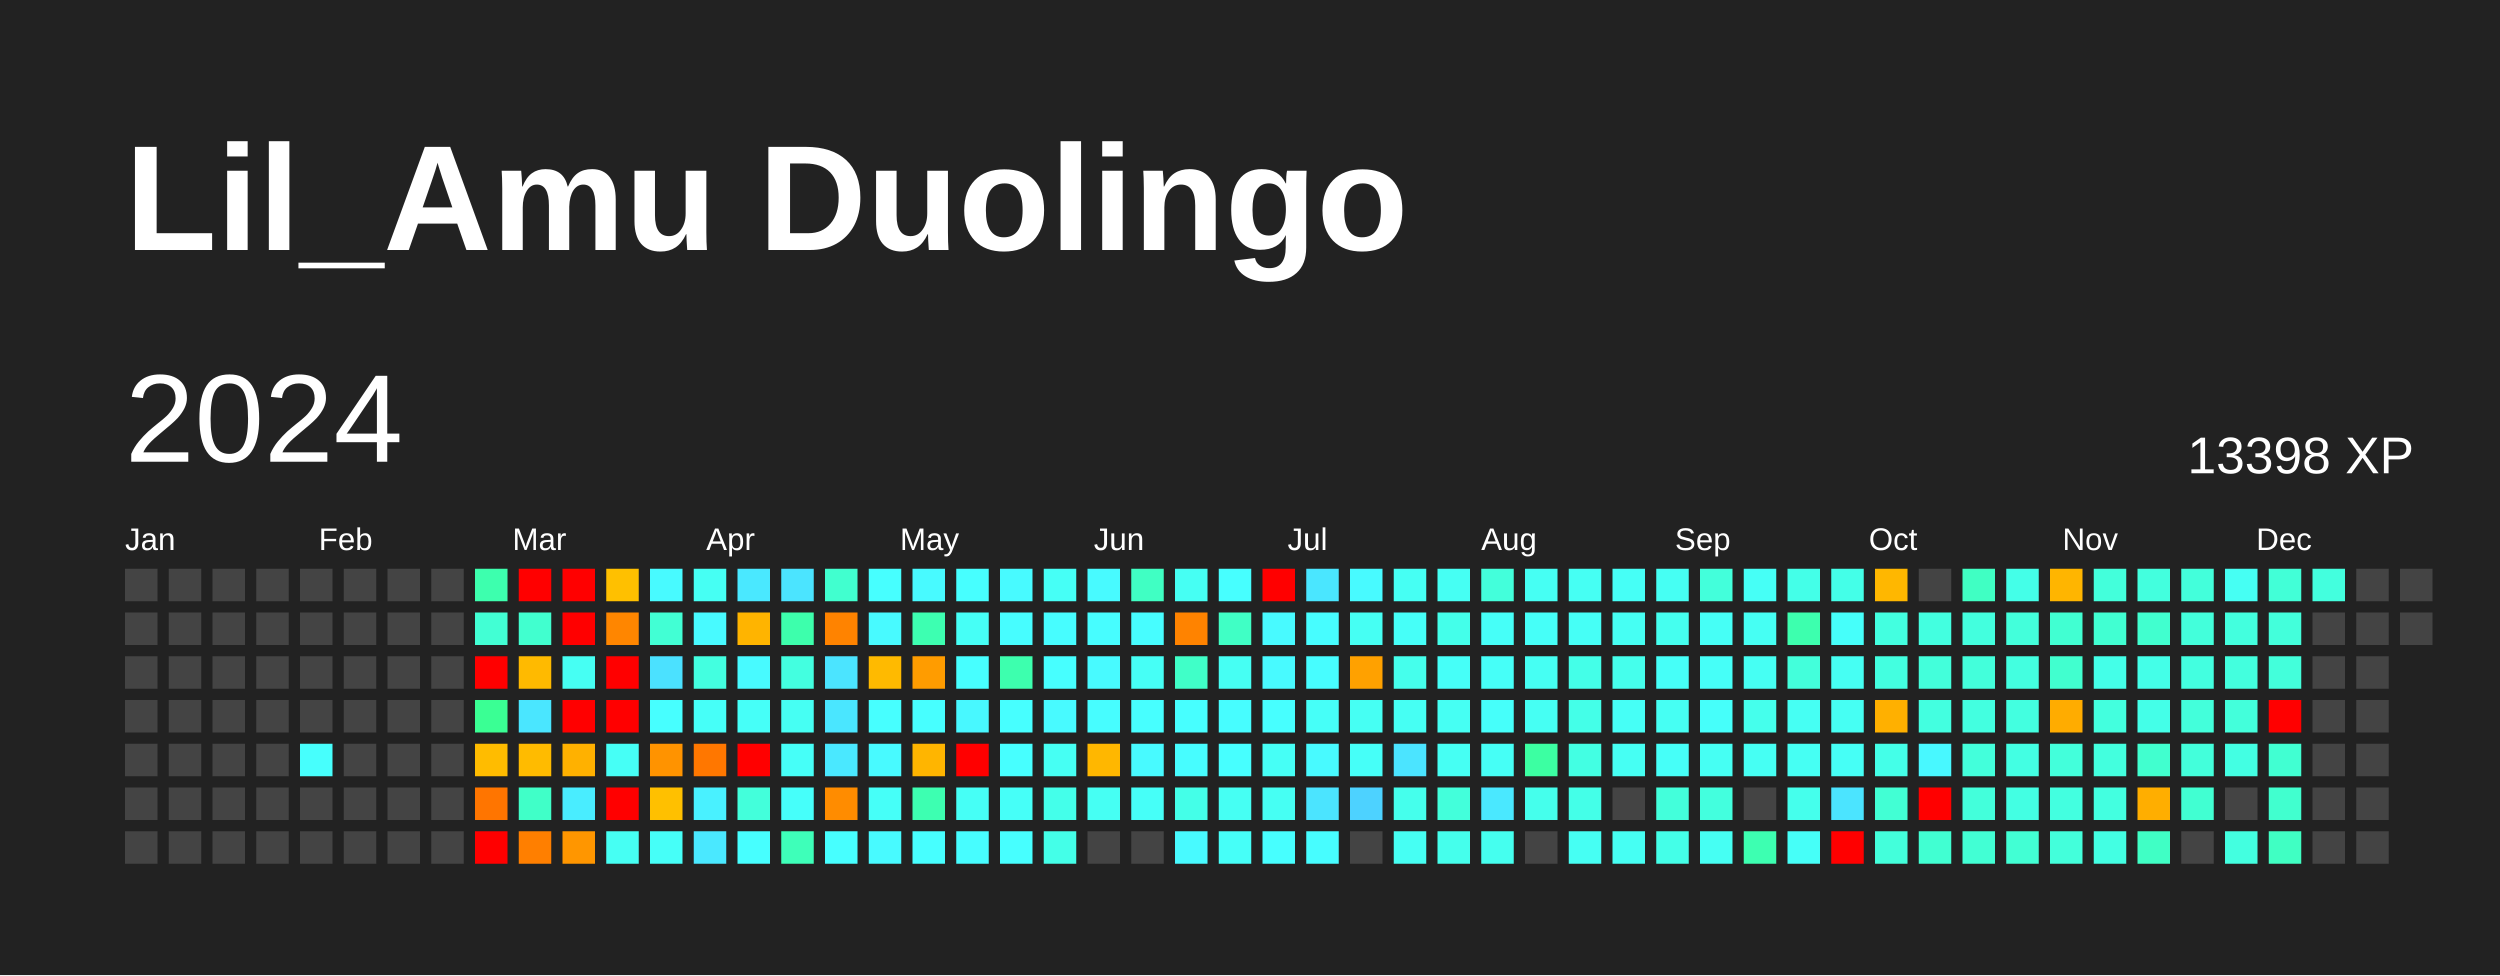
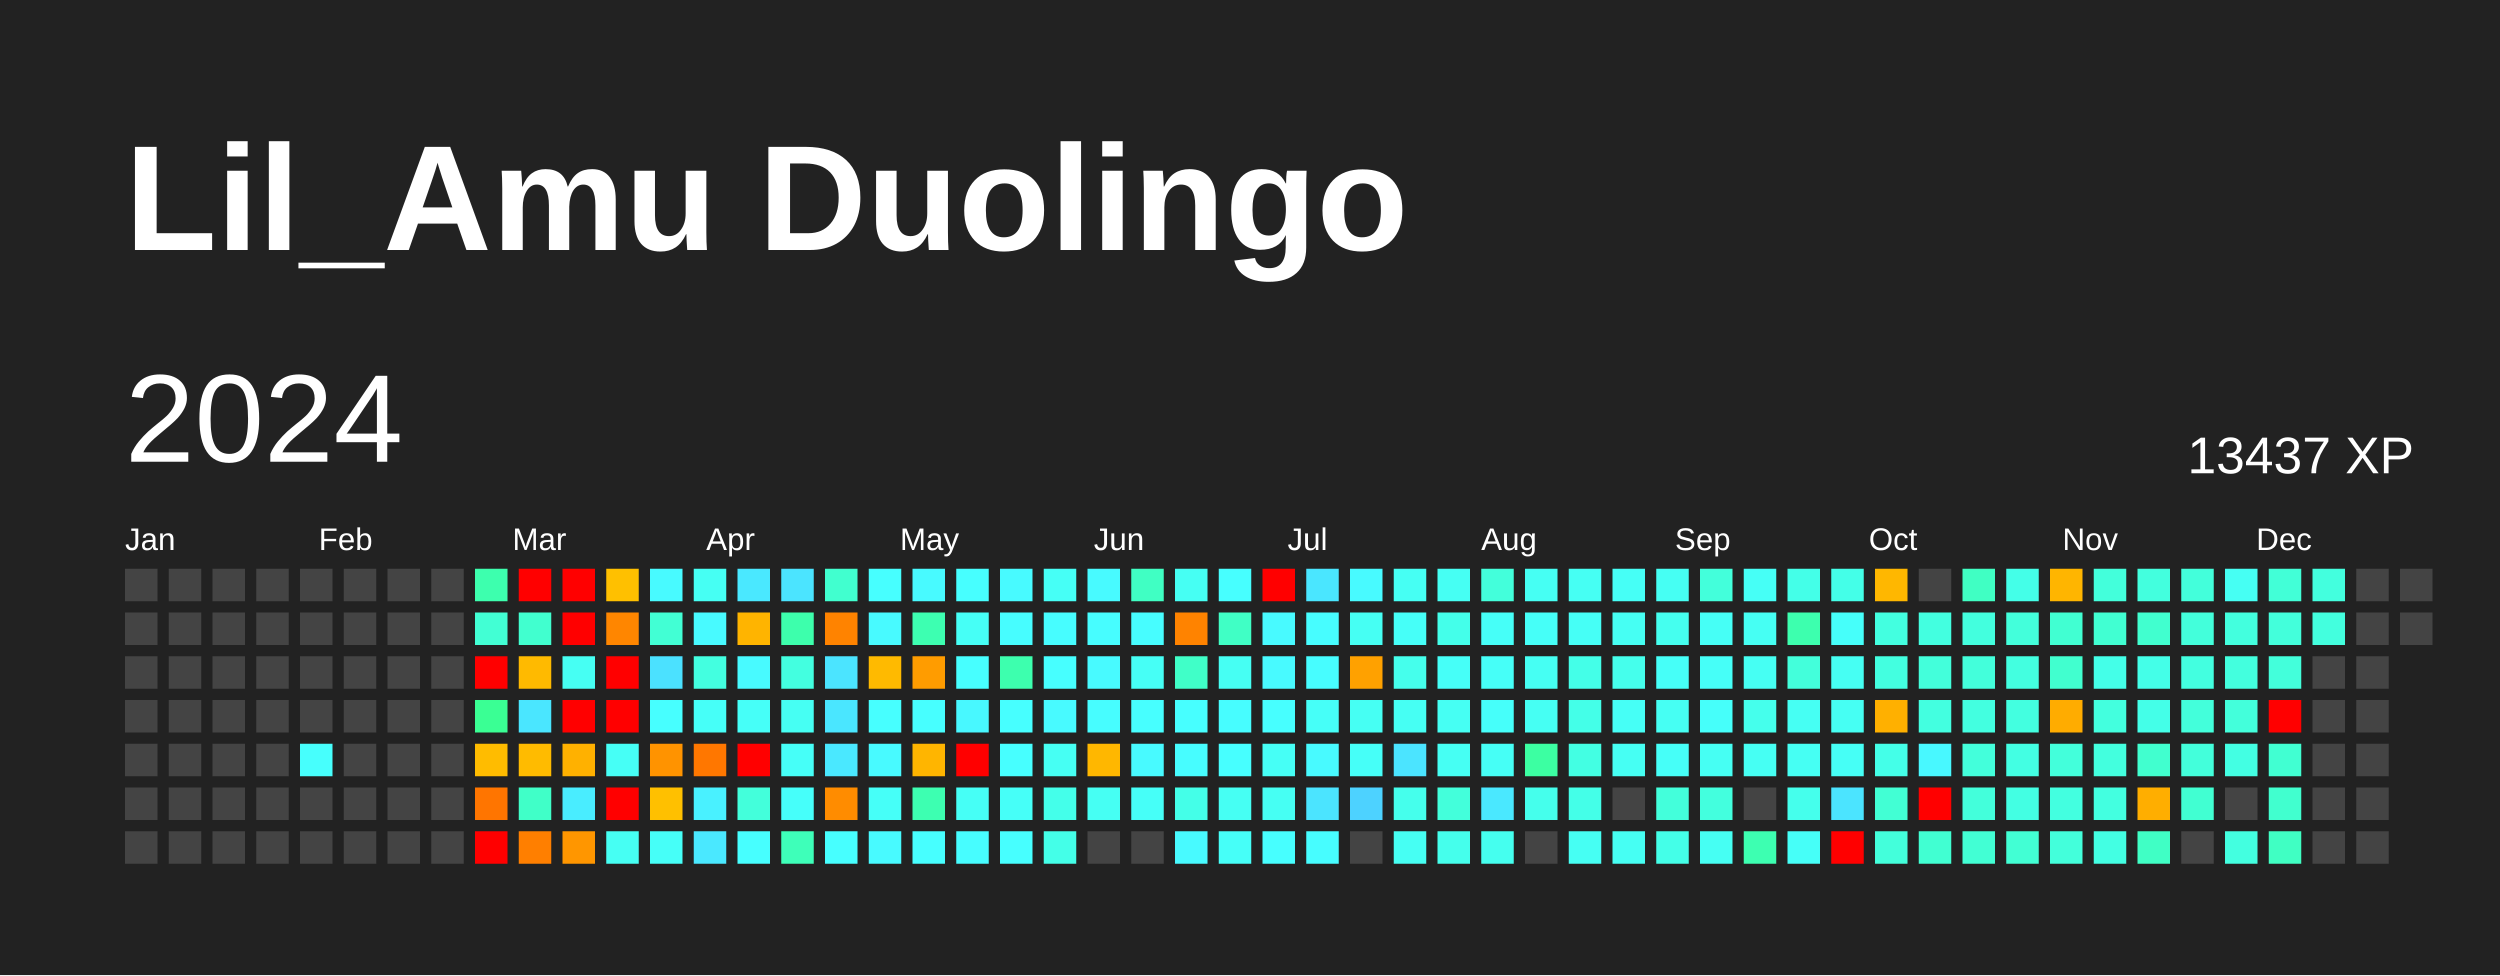
<svg xmlns="http://www.w3.org/2000/svg" baseProfile="full" height="78mm" version="1.1" viewBox="0,0,200,78" width="200mm">
  <defs />
  <rect fill="#222222" height="78" width="200" x="0" y="0" />
  <text fill="#FFFFFF" style="font-size:12px; font-family:Arial; font-weight:bold;" x="10" y="20">Lil_Amu Duolingo</text>
  <text dominant-baseline="hanging" fill="#FFFFFF" style="font-size:10.0px; font-family:Arial;" x="10" y="30">2024</text>
-   <text dominant-baseline="hanging" fill="#FFFFFF" style="font-size:4.125px; font-family:Arial;" x="175" y="35">13398 XP</text>
+   <text dominant-baseline="hanging" fill="#FFFFFF" style="font-size:4.125px; font-family:Arial;" x="175" y="35">13437 XP</text>
  <text fill="#FFFFFF" style="font-size:2.5px; font-family:Arial" x="10.0" y="44">Jan</text>
  <text fill="#FFFFFF" style="font-size:2.5px; font-family:Arial" x="25.5" y="44">Feb</text>
  <text fill="#FFFFFF" style="font-size:2.5px; font-family:Arial" x="41.0" y="44">Mar</text>
  <text fill="#FFFFFF" style="font-size:2.5px; font-family:Arial" x="56.5" y="44">Apr</text>
  <text fill="#FFFFFF" style="font-size:2.5px; font-family:Arial" x="72.0" y="44">May</text>
  <text fill="#FFFFFF" style="font-size:2.5px; font-family:Arial" x="87.5" y="44">Jun</text>
  <text fill="#FFFFFF" style="font-size:2.5px; font-family:Arial" x="103.0" y="44">Jul</text>
  <text fill="#FFFFFF" style="font-size:2.5px; font-family:Arial" x="118.5" y="44">Aug</text>
  <text fill="#FFFFFF" style="font-size:2.5px; font-family:Arial" x="134.0" y="44">Sep</text>
  <text fill="#FFFFFF" style="font-size:2.5px; font-family:Arial" x="149.5" y="44">Oct</text>
  <text fill="#FFFFFF" style="font-size:2.5px; font-family:Arial" x="165.0" y="44">Nov</text>
  <text fill="#FFFFFF" style="font-size:2.5px; font-family:Arial" x="180.5" y="44">Dec</text>
  <rect fill="#444444" height="2.6" width="2.6" x="10.0" y="45.5" />
  <rect fill="#444444" height="2.6" width="2.6" x="10.0" y="49.0" />
  <rect fill="#444444" height="2.6" width="2.6" x="10.0" y="52.5" />
  <rect fill="#444444" height="2.6" width="2.6" x="10.0" y="56.0" />
  <rect fill="#444444" height="2.6" width="2.6" x="10.0" y="59.5" />
  <rect fill="#444444" height="2.6" width="2.6" x="10.0" y="63.0" />
  <rect fill="#444444" height="2.6" width="2.6" x="10.0" y="66.5" />
  <rect fill="#444444" height="2.6" width="2.6" x="13.5" y="45.5" />
  <rect fill="#444444" height="2.6" width="2.6" x="13.5" y="49.0" />
  <rect fill="#444444" height="2.6" width="2.6" x="13.5" y="52.5" />
  <rect fill="#444444" height="2.6" width="2.6" x="13.5" y="56.0" />
  <rect fill="#444444" height="2.6" width="2.6" x="13.5" y="59.5" />
  <rect fill="#444444" height="2.6" width="2.6" x="13.5" y="63.0" />
  <rect fill="#444444" height="2.6" width="2.6" x="13.5" y="66.5" />
  <rect fill="#444444" height="2.6" width="2.6" x="17.0" y="45.5" />
  <rect fill="#444444" height="2.6" width="2.6" x="17.0" y="49.0" />
  <rect fill="#444444" height="2.6" width="2.6" x="17.0" y="52.5" />
  <rect fill="#444444" height="2.6" width="2.6" x="17.0" y="56.0" />
  <rect fill="#444444" height="2.6" width="2.6" x="17.0" y="59.5" />
  <rect fill="#444444" height="2.6" width="2.6" x="17.0" y="63.0" />
  <rect fill="#444444" height="2.6" width="2.6" x="17.0" y="66.5" />
  <rect fill="#444444" height="2.6" width="2.6" x="20.5" y="45.5" />
  <rect fill="#444444" height="2.6" width="2.6" x="20.5" y="49.0" />
  <rect fill="#444444" height="2.6" width="2.6" x="20.5" y="52.5" />
  <rect fill="#444444" height="2.6" width="2.6" x="20.5" y="56.0" />
  <rect fill="#444444" height="2.6" width="2.6" x="20.5" y="59.5" />
  <rect fill="#444444" height="2.6" width="2.6" x="20.5" y="63.0" />
  <rect fill="#444444" height="2.6" width="2.6" x="20.5" y="66.5" />
  <rect fill="#444444" height="2.6" width="2.6" x="24.0" y="45.5" />
  <rect fill="#444444" height="2.6" width="2.6" x="24.0" y="49.0" />
  <rect fill="#444444" height="2.6" width="2.6" x="24.0" y="52.5" />
  <rect fill="#444444" height="2.6" width="2.6" x="24.0" y="56.0" />
  <rect fill="#47fffd" height="2.6" width="2.6" x="24.0" y="59.5" />
  <rect fill="#444444" height="2.6" width="2.6" x="24.0" y="63.0" />
  <rect fill="#444444" height="2.6" width="2.6" x="24.0" y="66.5" />
  <rect fill="#444444" height="2.6" width="2.6" x="27.5" y="45.5" />
  <rect fill="#444444" height="2.6" width="2.6" x="27.5" y="49.0" />
  <rect fill="#444444" height="2.6" width="2.6" x="27.5" y="52.5" />
  <rect fill="#444444" height="2.6" width="2.6" x="27.5" y="56.0" />
  <rect fill="#444444" height="2.6" width="2.6" x="27.5" y="59.5" />
  <rect fill="#444444" height="2.6" width="2.6" x="27.5" y="63.0" />
  <rect fill="#444444" height="2.6" width="2.6" x="27.5" y="66.5" />
  <rect fill="#444444" height="2.6" width="2.6" x="31.0" y="45.5" />
  <rect fill="#444444" height="2.6" width="2.6" x="31.0" y="49.0" />
  <rect fill="#444444" height="2.6" width="2.6" x="31.0" y="52.5" />
  <rect fill="#444444" height="2.6" width="2.6" x="31.0" y="56.0" />
  <rect fill="#444444" height="2.6" width="2.6" x="31.0" y="59.5" />
  <rect fill="#444444" height="2.6" width="2.6" x="31.0" y="63.0" />
  <rect fill="#444444" height="2.6" width="2.6" x="31.0" y="66.5" />
  <rect fill="#444444" height="2.6" width="2.6" x="34.5" y="45.5" />
  <rect fill="#444444" height="2.6" width="2.6" x="34.5" y="49.0" />
  <rect fill="#444444" height="2.6" width="2.6" x="34.5" y="52.5" />
  <rect fill="#444444" height="2.6" width="2.6" x="34.5" y="56.0" />
  <rect fill="#444444" height="2.6" width="2.6" x="34.5" y="59.5" />
  <rect fill="#444444" height="2.6" width="2.6" x="34.5" y="63.0" />
  <rect fill="#444444" height="2.6" width="2.6" x="34.5" y="66.5" />
  <rect fill="#3dffae" height="2.6" width="2.6" x="38.0" y="45.5" />
  <rect fill="#42ffd4" height="2.6" width="2.6" x="38.0" y="49.0" />
  <rect fill="red" height="2.6" width="2.6" x="38.0" y="52.5" />
  <rect fill="#3aff94" height="2.6" width="2.6" x="38.0" y="56.0" />
  <rect fill="#ffbc00" height="2.6" width="2.6" x="38.0" y="59.5" />
  <rect fill="#ff7500" height="2.6" width="2.6" x="38.0" y="63.0" />
  <rect fill="red" height="2.6" width="2.6" x="38.0" y="66.5" />
  <rect fill="red" height="2.6" width="2.6" x="41.5" y="45.5" />
  <rect fill="#41ffcf" height="2.6" width="2.6" x="41.5" y="49.0" />
  <rect fill="#ffba00" height="2.6" width="2.6" x="41.5" y="52.5" />
  <rect fill="#4ae6ff" height="2.6" width="2.6" x="41.5" y="56.0" />
  <rect fill="#ffbb00" height="2.6" width="2.6" x="41.5" y="59.5" />
  <rect fill="#40ffc8" height="2.6" width="2.6" x="41.5" y="63.0" />
  <rect fill="#ff7f00" height="2.6" width="2.6" x="41.5" y="66.5" />
  <rect fill="red" height="2.6" width="2.6" x="45.0" y="45.5" />
  <rect fill="red" height="2.6" width="2.6" x="45.0" y="49.0" />
  <rect fill="#46fff3" height="2.6" width="2.6" x="45.0" y="52.5" />
  <rect fill="red" height="2.6" width="2.6" x="45.0" y="56.0" />
  <rect fill="#ffb100" height="2.6" width="2.6" x="45.0" y="59.5" />
  <rect fill="#49edff" height="2.6" width="2.6" x="45.0" y="63.0" />
  <rect fill="#ff9600" height="2.6" width="2.6" x="45.0" y="66.5" />
  <rect fill="#ffc000" height="2.6" width="2.6" x="48.5" y="45.5" />
  <rect fill="#ff8600" height="2.6" width="2.6" x="48.5" y="49.0" />
  <rect fill="red" height="2.6" width="2.6" x="48.5" y="52.5" />
  <rect fill="red" height="2.6" width="2.6" x="48.5" y="56.0" />
  <rect fill="#46fff6" height="2.6" width="2.6" x="48.5" y="59.5" />
  <rect fill="red" height="2.6" width="2.6" x="48.5" y="63.0" />
  <rect fill="#46fff3" height="2.6" width="2.6" x="48.5" y="66.5" />
  <rect fill="#48faff" height="2.6" width="2.6" x="52.0" y="45.5" />
  <rect fill="#42ffd4" height="2.6" width="2.6" x="52.0" y="49.0" />
  <rect fill="#4be1ff" height="2.6" width="2.6" x="52.0" y="52.5" />
  <rect fill="#47ffff" height="2.6" width="2.6" x="52.0" y="56.0" />
  <rect fill="#ff9300" height="2.6" width="2.6" x="52.0" y="59.5" />
  <rect fill="#ffc000" height="2.6" width="2.6" x="52.0" y="63.0" />
  <rect fill="#46fff8" height="2.6" width="2.6" x="52.0" y="66.5" />
  <rect fill="#46fff3" height="2.6" width="2.6" x="55.5" y="45.5" />
  <rect fill="#48faff" height="2.6" width="2.6" x="55.5" y="49.0" />
  <rect fill="#43ffe0" height="2.6" width="2.6" x="55.5" y="52.5" />
  <rect fill="#46fff8" height="2.6" width="2.6" x="55.5" y="56.0" />
  <rect fill="#ff7700" height="2.6" width="2.6" x="55.5" y="59.5" />
  <rect fill="#49f1ff" height="2.6" width="2.6" x="55.5" y="63.0" />
  <rect fill="#4ae8ff" height="2.6" width="2.6" x="55.5" y="66.5" />
  <rect fill="#4ae8ff" height="2.6" width="2.6" x="59.0" y="45.5" />
  <rect fill="#ffb400" height="2.6" width="2.6" x="59.0" y="49.0" />
  <rect fill="#48faff" height="2.6" width="2.6" x="59.0" y="52.5" />
  <rect fill="#46fff8" height="2.6" width="2.6" x="59.0" y="56.0" />
  <rect fill="red" height="2.6" width="2.6" x="59.0" y="59.5" />
  <rect fill="#43ffdb" height="2.6" width="2.6" x="59.0" y="63.0" />
  <rect fill="#47ffff" height="2.6" width="2.6" x="59.0" y="66.5" />
  <rect fill="#4be4ff" height="2.6" width="2.6" x="62.5" y="45.5" />
  <rect fill="#3dffac" height="2.6" width="2.6" x="62.5" y="49.0" />
  <rect fill="#43ffe0" height="2.6" width="2.6" x="62.5" y="52.5" />
  <rect fill="#46fff3" height="2.6" width="2.6" x="62.5" y="56.0" />
  <rect fill="#46fff8" height="2.6" width="2.6" x="62.5" y="59.5" />
  <rect fill="#46fffa" height="2.6" width="2.6" x="62.5" y="63.0" />
  <rect fill="#3effb9" height="2.6" width="2.6" x="62.5" y="66.5" />
  <rect fill="#41ffcf" height="2.6" width="2.6" x="66.0" y="45.5" />
  <rect fill="#ff8300" height="2.6" width="2.6" x="66.0" y="49.0" />
  <rect fill="#4be4ff" height="2.6" width="2.6" x="66.0" y="52.5" />
  <rect fill="#4ae6ff" height="2.6" width="2.6" x="66.0" y="56.0" />
  <rect fill="#4ae8ff" height="2.6" width="2.6" x="66.0" y="59.5" />
  <rect fill="#ff8c00" height="2.6" width="2.6" x="66.0" y="63.0" />
  <rect fill="#47ffff" height="2.6" width="2.6" x="66.0" y="66.5" />
  <rect fill="#47ffff" height="2.6" width="2.6" x="69.5" y="45.5" />
  <rect fill="#48faff" height="2.6" width="2.6" x="69.5" y="49.0" />
  <rect fill="#ffba00" height="2.6" width="2.6" x="69.5" y="52.5" />
  <rect fill="#47ffff" height="2.6" width="2.6" x="69.5" y="56.0" />
  <rect fill="#48faff" height="2.6" width="2.6" x="69.5" y="59.5" />
  <rect fill="#46fff8" height="2.6" width="2.6" x="69.5" y="63.0" />
  <rect fill="#48faff" height="2.6" width="2.6" x="69.5" y="66.5" />
  <rect fill="#48faff" height="2.6" width="2.6" x="73.0" y="45.5" />
  <rect fill="#3dffb1" height="2.6" width="2.6" x="73.0" y="49.0" />
  <rect fill="#ff9c00" height="2.6" width="2.6" x="73.0" y="52.5" />
  <rect fill="#47ffff" height="2.6" width="2.6" x="73.0" y="56.0" />
  <rect fill="#ffb500" height="2.6" width="2.6" x="73.0" y="59.5" />
  <rect fill="#3dffb1" height="2.6" width="2.6" x="73.0" y="63.0" />
  <rect fill="#47ffff" height="2.6" width="2.6" x="73.0" y="66.5" />
  <rect fill="#47ffff" height="2.6" width="2.6" x="76.5" y="45.5" />
  <rect fill="#46fff6" height="2.6" width="2.6" x="76.5" y="49.0" />
  <rect fill="#47ffff" height="2.6" width="2.6" x="76.5" y="52.5" />
  <rect fill="#48f8ff" height="2.6" width="2.6" x="76.5" y="56.0" />
  <rect fill="red" height="2.6" width="2.6" x="76.5" y="59.5" />
  <rect fill="#46fff6" height="2.6" width="2.6" x="76.5" y="63.0" />
  <rect fill="#47fdff" height="2.6" width="2.6" x="76.5" y="66.5" />
  <rect fill="#48faff" height="2.6" width="2.6" x="80.0" y="45.5" />
  <rect fill="#47fdff" height="2.6" width="2.6" x="80.0" y="49.0" />
  <rect fill="#3dffae" height="2.6" width="2.6" x="80.0" y="52.5" />
  <rect fill="#47ffff" height="2.6" width="2.6" x="80.0" y="56.0" />
  <rect fill="#47ffff" height="2.6" width="2.6" x="80.0" y="59.5" />
  <rect fill="#46fff8" height="2.6" width="2.6" x="80.0" y="63.0" />
  <rect fill="#47ffff" height="2.6" width="2.6" x="80.0" y="66.5" />
  <rect fill="#46fff6" height="2.6" width="2.6" x="83.5" y="45.5" />
  <rect fill="#47fdff" height="2.6" width="2.6" x="83.5" y="49.0" />
  <rect fill="#47ffff" height="2.6" width="2.6" x="83.5" y="52.5" />
  <rect fill="#48faff" height="2.6" width="2.6" x="83.5" y="56.0" />
  <rect fill="#46fff3" height="2.6" width="2.6" x="83.5" y="59.5" />
  <rect fill="#44ffea" height="2.6" width="2.6" x="83.5" y="63.0" />
  <rect fill="#44ffe8" height="2.6" width="2.6" x="83.5" y="66.5" />
  <rect fill="#48faff" height="2.6" width="2.6" x="87.0" y="45.5" />
  <rect fill="#47fdff" height="2.6" width="2.6" x="87.0" y="49.0" />
  <rect fill="#48faff" height="2.6" width="2.6" x="87.0" y="52.5" />
  <rect fill="#47fdff" height="2.6" width="2.6" x="87.0" y="56.0" />
  <rect fill="#ffb700" height="2.6" width="2.6" x="87.0" y="59.5" />
  <rect fill="#46fff3" height="2.6" width="2.6" x="87.0" y="63.0" />
  <rect fill="#444444" height="2.6" width="2.6" x="87.0" y="66.5" />
  <rect fill="#40ffc3" height="2.6" width="2.6" x="90.5" y="45.5" />
  <rect fill="#47fdff" height="2.6" width="2.6" x="90.5" y="49.0" />
  <rect fill="#46fff6" height="2.6" width="2.6" x="90.5" y="52.5" />
  <rect fill="#47ffff" height="2.6" width="2.6" x="90.5" y="56.0" />
  <rect fill="#48faff" height="2.6" width="2.6" x="90.5" y="59.5" />
  <rect fill="#46fff8" height="2.6" width="2.6" x="90.5" y="63.0" />
  <rect fill="#444444" height="2.6" width="2.6" x="90.5" y="66.5" />
  <rect fill="#46fff3" height="2.6" width="2.6" x="94.0" y="45.5" />
  <rect fill="#ff8300" height="2.6" width="2.6" x="94.0" y="49.0" />
  <rect fill="#40ffc8" height="2.6" width="2.6" x="94.0" y="52.5" />
  <rect fill="#47ffff" height="2.6" width="2.6" x="94.0" y="56.0" />
  <rect fill="#47fdff" height="2.6" width="2.6" x="94.0" y="59.5" />
  <rect fill="#44ffe8" height="2.6" width="2.6" x="94.0" y="63.0" />
  <rect fill="#48faff" height="2.6" width="2.6" x="94.0" y="66.5" />
  <rect fill="#47ffff" height="2.6" width="2.6" x="97.5" y="45.5" />
  <rect fill="#40ffc5" height="2.6" width="2.6" x="97.5" y="49.0" />
  <rect fill="#46fff3" height="2.6" width="2.6" x="97.5" y="52.5" />
  <rect fill="#47fdff" height="2.6" width="2.6" x="97.5" y="56.0" />
  <rect fill="#47ffff" height="2.6" width="2.6" x="97.5" y="59.5" />
  <rect fill="#46fff3" height="2.6" width="2.6" x="97.5" y="63.0" />
  <rect fill="#46fff8" height="2.6" width="2.6" x="97.5" y="66.5" />
  <rect fill="red" height="2.6" width="2.6" x="101.0" y="45.5" />
  <rect fill="#48faff" height="2.6" width="2.6" x="101.0" y="49.0" />
  <rect fill="#48faff" height="2.6" width="2.6" x="101.0" y="52.5" />
  <rect fill="#47ffff" height="2.6" width="2.6" x="101.0" y="56.0" />
  <rect fill="#46fff6" height="2.6" width="2.6" x="101.0" y="59.5" />
  <rect fill="#46fff3" height="2.6" width="2.6" x="101.0" y="63.0" />
  <rect fill="#47ffff" height="2.6" width="2.6" x="101.0" y="66.5" />
  <rect fill="#4ae6ff" height="2.6" width="2.6" x="104.5" y="45.5" />
  <rect fill="#47fdff" height="2.6" width="2.6" x="104.5" y="49.0" />
  <rect fill="#47fdff" height="2.6" width="2.6" x="104.5" y="52.5" />
  <rect fill="#46fff8" height="2.6" width="2.6" x="104.5" y="56.0" />
  <rect fill="#48faff" height="2.6" width="2.6" x="104.5" y="59.5" />
  <rect fill="#4be4ff" height="2.6" width="2.6" x="104.5" y="63.0" />
  <rect fill="#47fdff" height="2.6" width="2.6" x="104.5" y="66.5" />
  <rect fill="#48faff" height="2.6" width="2.6" x="108.0" y="45.5" />
  <rect fill="#46fff3" height="2.6" width="2.6" x="108.0" y="49.0" />
  <rect fill="#ffa100" height="2.6" width="2.6" x="108.0" y="52.5" />
  <rect fill="#46fff3" height="2.6" width="2.6" x="108.0" y="56.0" />
  <rect fill="#46fff8" height="2.6" width="2.6" x="108.0" y="59.5" />
  <rect fill="#4dd2ff" height="2.6" width="2.6" x="108.0" y="63.0" />
  <rect fill="#444444" height="2.6" width="2.6" x="108.0" y="66.5" />
  <rect fill="#46fff3" height="2.6" width="2.6" x="111.5" y="45.5" />
  <rect fill="#46fff8" height="2.6" width="2.6" x="111.5" y="49.0" />
  <rect fill="#45ffec" height="2.6" width="2.6" x="111.5" y="52.5" />
  <rect fill="#46fff3" height="2.6" width="2.6" x="111.5" y="56.0" />
  <rect fill="#4be4ff" height="2.6" width="2.6" x="111.5" y="59.5" />
  <rect fill="#45ffec" height="2.6" width="2.6" x="111.5" y="63.0" />
  <rect fill="#46fff3" height="2.6" width="2.6" x="111.5" y="66.5" />
  <rect fill="#46fff3" height="2.6" width="2.6" x="115.0" y="45.5" />
  <rect fill="#44ffea" height="2.6" width="2.6" x="115.0" y="49.0" />
  <rect fill="#46fff8" height="2.6" width="2.6" x="115.0" y="52.5" />
  <rect fill="#46fff3" height="2.6" width="2.6" x="115.0" y="56.0" />
  <rect fill="#46fff3" height="2.6" width="2.6" x="115.0" y="59.5" />
  <rect fill="#43ffdb" height="2.6" width="2.6" x="115.0" y="63.0" />
  <rect fill="#45ffec" height="2.6" width="2.6" x="115.0" y="66.5" />
  <rect fill="#43ffdb" height="2.6" width="2.6" x="118.5" y="45.5" />
  <rect fill="#46fff8" height="2.6" width="2.6" x="118.5" y="49.0" />
  <rect fill="#46fff8" height="2.6" width="2.6" x="118.5" y="52.5" />
  <rect fill="#46fffa" height="2.6" width="2.6" x="118.5" y="56.0" />
  <rect fill="#46fff6" height="2.6" width="2.6" x="118.5" y="59.5" />
  <rect fill="#4ae8ff" height="2.6" width="2.6" x="118.5" y="63.0" />
  <rect fill="#45ffef" height="2.6" width="2.6" x="118.5" y="66.5" />
  <rect fill="#46fff3" height="2.6" width="2.6" x="122.0" y="45.5" />
  <rect fill="#46fff8" height="2.6" width="2.6" x="122.0" y="49.0" />
  <rect fill="#46fff3" height="2.6" width="2.6" x="122.0" y="52.5" />
  <rect fill="#46fff3" height="2.6" width="2.6" x="122.0" y="56.0" />
  <rect fill="#3cffa2" height="2.6" width="2.6" x="122.0" y="59.5" />
  <rect fill="#45ffec" height="2.6" width="2.6" x="122.0" y="63.0" />
  <rect fill="#444444" height="2.6" width="2.6" x="122.0" y="66.5" />
  <rect fill="#46fff3" height="2.6" width="2.6" x="125.5" y="45.5" />
  <rect fill="#46fff6" height="2.6" width="2.6" x="125.5" y="49.0" />
  <rect fill="#44ffe8" height="2.6" width="2.6" x="125.5" y="52.5" />
  <rect fill="#44ffe8" height="2.6" width="2.6" x="125.5" y="56.0" />
  <rect fill="#43ffe3" height="2.6" width="2.6" x="125.5" y="59.5" />
  <rect fill="#44ffe8" height="2.6" width="2.6" x="125.5" y="63.0" />
  <rect fill="#46fff3" height="2.6" width="2.6" x="125.5" y="66.5" />
  <rect fill="#46fff6" height="2.6" width="2.6" x="129.0" y="45.5" />
  <rect fill="#46fff3" height="2.6" width="2.6" x="129.0" y="49.0" />
  <rect fill="#45ffec" height="2.6" width="2.6" x="129.0" y="52.5" />
  <rect fill="#46fff6" height="2.6" width="2.6" x="129.0" y="56.0" />
  <rect fill="#46fff3" height="2.6" width="2.6" x="129.0" y="59.5" />
  <rect fill="#444444" height="2.6" width="2.6" x="129.0" y="63.0" />
  <rect fill="#46fff3" height="2.6" width="2.6" x="129.0" y="66.5" />
  <rect fill="#46fff3" height="2.6" width="2.6" x="132.5" y="45.5" />
  <rect fill="#45ffef" height="2.6" width="2.6" x="132.5" y="49.0" />
  <rect fill="#46fff8" height="2.6" width="2.6" x="132.5" y="52.5" />
  <rect fill="#46fff3" height="2.6" width="2.6" x="132.5" y="56.0" />
  <rect fill="#46fff8" height="2.6" width="2.6" x="132.5" y="59.5" />
  <rect fill="#43ffdb" height="2.6" width="2.6" x="132.5" y="63.0" />
  <rect fill="#44ffe8" height="2.6" width="2.6" x="132.5" y="66.5" />
  <rect fill="#43ffdb" height="2.6" width="2.6" x="136.0" y="45.5" />
  <rect fill="#46fff6" height="2.6" width="2.6" x="136.0" y="49.0" />
  <rect fill="#46fff8" height="2.6" width="2.6" x="136.0" y="52.5" />
  <rect fill="#46fffa" height="2.6" width="2.6" x="136.0" y="56.0" />
  <rect fill="#46fff3" height="2.6" width="2.6" x="136.0" y="59.5" />
  <rect fill="#43ffde" height="2.6" width="2.6" x="136.0" y="63.0" />
  <rect fill="#46fff3" height="2.6" width="2.6" x="136.0" y="66.5" />
  <rect fill="#46fff6" height="2.6" width="2.6" x="139.5" y="45.5" />
  <rect fill="#46fff3" height="2.6" width="2.6" x="139.5" y="49.0" />
  <rect fill="#46fff3" height="2.6" width="2.6" x="139.5" y="52.5" />
  <rect fill="#45ffec" height="2.6" width="2.6" x="139.5" y="56.0" />
  <rect fill="#46fff3" height="2.6" width="2.6" x="139.5" y="59.5" />
  <rect fill="#444444" height="2.6" width="2.6" x="139.5" y="63.0" />
  <rect fill="#3dffb1" height="2.6" width="2.6" x="139.5" y="66.5" />
  <rect fill="#44ffe8" height="2.6" width="2.6" x="143.0" y="45.5" />
  <rect fill="#3dffae" height="2.6" width="2.6" x="143.0" y="49.0" />
  <rect fill="#43ffdb" height="2.6" width="2.6" x="143.0" y="52.5" />
  <rect fill="#46fff3" height="2.6" width="2.6" x="143.0" y="56.0" />
  <rect fill="#46fff3" height="2.6" width="2.6" x="143.0" y="59.5" />
  <rect fill="#45ffec" height="2.6" width="2.6" x="143.0" y="63.0" />
  <rect fill="#46fff8" height="2.6" width="2.6" x="143.0" y="66.5" />
  <rect fill="#44ffe8" height="2.6" width="2.6" x="146.5" y="45.5" />
  <rect fill="#46fffa" height="2.6" width="2.6" x="146.5" y="49.0" />
  <rect fill="#46fff3" height="2.6" width="2.6" x="146.5" y="52.5" />
  <rect fill="#46fff3" height="2.6" width="2.6" x="146.5" y="56.0" />
  <rect fill="#46fff6" height="2.6" width="2.6" x="146.5" y="59.5" />
  <rect fill="#4be4ff" height="2.6" width="2.6" x="146.5" y="63.0" />
  <rect fill="red" height="2.6" width="2.6" x="146.5" y="66.5" />
  <rect fill="#ffb700" height="2.6" width="2.6" x="150.0" y="45.5" />
  <rect fill="#43ffe0" height="2.6" width="2.6" x="150.0" y="49.0" />
  <rect fill="#43ffe0" height="2.6" width="2.6" x="150.0" y="52.5" />
  <rect fill="#ffb000" height="2.6" width="2.6" x="150.0" y="56.0" />
  <rect fill="#44ffe8" height="2.6" width="2.6" x="150.0" y="59.5" />
  <rect fill="#42ffd4" height="2.6" width="2.6" x="150.0" y="63.0" />
  <rect fill="#43ffdb" height="2.6" width="2.6" x="150.0" y="66.5" />
  <rect fill="#444444" height="2.6" width="2.6" x="153.5" y="45.5" />
  <rect fill="#43ffe0" height="2.6" width="2.6" x="153.5" y="49.0" />
  <rect fill="#43ffdb" height="2.6" width="2.6" x="153.5" y="52.5" />
  <rect fill="#43ffe0" height="2.6" width="2.6" x="153.5" y="56.0" />
  <rect fill="#48f8ff" height="2.6" width="2.6" x="153.5" y="59.5" />
  <rect fill="red" height="2.6" width="2.6" x="153.5" y="63.0" />
  <rect fill="#41ffd2" height="2.6" width="2.6" x="153.5" y="66.5" />
  <rect fill="#40ffc3" height="2.6" width="2.6" x="157.0" y="45.5" />
  <rect fill="#43ffde" height="2.6" width="2.6" x="157.0" y="49.0" />
  <rect fill="#43ffdb" height="2.6" width="2.6" x="157.0" y="52.5" />
  <rect fill="#43ffe0" height="2.6" width="2.6" x="157.0" y="56.0" />
  <rect fill="#43ffdb" height="2.6" width="2.6" x="157.0" y="59.5" />
  <rect fill="#43ffdb" height="2.6" width="2.6" x="157.0" y="63.0" />
  <rect fill="#42ffd4" height="2.6" width="2.6" x="157.0" y="66.5" />
  <rect fill="#44ffe8" height="2.6" width="2.6" x="160.5" y="45.5" />
  <rect fill="#43ffdb" height="2.6" width="2.6" x="160.5" y="49.0" />
  <rect fill="#43ffe0" height="2.6" width="2.6" x="160.5" y="52.5" />
  <rect fill="#43ffe0" height="2.6" width="2.6" x="160.5" y="56.0" />
  <rect fill="#43ffe3" height="2.6" width="2.6" x="160.5" y="59.5" />
  <rect fill="#43ffe3" height="2.6" width="2.6" x="160.5" y="63.0" />
  <rect fill="#42ffd4" height="2.6" width="2.6" x="160.5" y="66.5" />
  <rect fill="#ffb500" height="2.6" width="2.6" x="164.0" y="45.5" />
  <rect fill="#41ffd2" height="2.6" width="2.6" x="164.0" y="49.0" />
  <rect fill="#41ffcf" height="2.6" width="2.6" x="164.0" y="52.5" />
  <rect fill="#ffac00" height="2.6" width="2.6" x="164.0" y="56.0" />
  <rect fill="#43ffdb" height="2.6" width="2.6" x="164.0" y="59.5" />
  <rect fill="#43ffe0" height="2.6" width="2.6" x="164.0" y="63.0" />
  <rect fill="#43ffdb" height="2.6" width="2.6" x="164.0" y="66.5" />
  <rect fill="#43ffdb" height="2.6" width="2.6" x="167.5" y="45.5" />
  <rect fill="#41ffd2" height="2.6" width="2.6" x="167.5" y="49.0" />
  <rect fill="#44ffe8" height="2.6" width="2.6" x="167.5" y="52.5" />
  <rect fill="#43ffde" height="2.6" width="2.6" x="167.5" y="56.0" />
  <rect fill="#43ffde" height="2.6" width="2.6" x="167.5" y="59.5" />
  <rect fill="#43ffe0" height="2.6" width="2.6" x="167.5" y="63.0" />
  <rect fill="#43ffe3" height="2.6" width="2.6" x="167.5" y="66.5" />
  <rect fill="#43ffde" height="2.6" width="2.6" x="171.0" y="45.5" />
  <rect fill="#41ffcf" height="2.6" width="2.6" x="171.0" y="49.0" />
  <rect fill="#44ffe8" height="2.6" width="2.6" x="171.0" y="52.5" />
  <rect fill="#44ffe8" height="2.6" width="2.6" x="171.0" y="56.0" />
  <rect fill="#41ffcf" height="2.6" width="2.6" x="171.0" y="59.5" />
  <rect fill="#ffae00" height="2.6" width="2.6" x="171.0" y="63.0" />
  <rect fill="#40ffc5" height="2.6" width="2.6" x="171.0" y="66.5" />
  <rect fill="#43ffdb" height="2.6" width="2.6" x="174.5" y="45.5" />
  <rect fill="#43ffdb" height="2.6" width="2.6" x="174.5" y="49.0" />
  <rect fill="#43ffe0" height="2.6" width="2.6" x="174.5" y="52.5" />
  <rect fill="#43ffdb" height="2.6" width="2.6" x="174.5" y="56.0" />
  <rect fill="#43ffdb" height="2.6" width="2.6" x="174.5" y="59.5" />
  <rect fill="#41ffd2" height="2.6" width="2.6" x="174.5" y="63.0" />
  <rect fill="#444444" height="2.6" width="2.6" x="174.5" y="66.5" />
  <rect fill="#46fff3" height="2.6" width="2.6" x="178.0" y="45.5" />
  <rect fill="#43ffde" height="2.6" width="2.6" x="178.0" y="49.0" />
  <rect fill="#43ffde" height="2.6" width="2.6" x="178.0" y="52.5" />
  <rect fill="#43ffdb" height="2.6" width="2.6" x="178.0" y="56.0" />
  <rect fill="#43ffe3" height="2.6" width="2.6" x="178.0" y="59.5" />
  <rect fill="#444444" height="2.6" width="2.6" x="178.0" y="63.0" />
  <rect fill="#43ffe0" height="2.6" width="2.6" x="178.0" y="66.5" />
  <rect fill="#42ffd7" height="2.6" width="2.6" x="181.5" y="45.5" />
  <rect fill="#43ffdb" height="2.6" width="2.6" x="181.5" y="49.0" />
  <rect fill="#43ffdb" height="2.6" width="2.6" x="181.5" y="52.5" />
  <rect fill="red" height="2.6" width="2.6" x="181.5" y="56.0" />
  <rect fill="#41ffd2" height="2.6" width="2.6" x="181.5" y="59.5" />
  <rect fill="#41ffcf" height="2.6" width="2.6" x="181.5" y="63.0" />
  <rect fill="#40ffc3" height="2.6" width="2.6" x="181.5" y="66.5" />
  <rect fill="#43ffde" height="2.6" width="2.6" x="185.0" y="45.5" />
-   <rect fill="#444444" height="2.6" width="2.6" x="185.0" y="49.0" />
+   <rect fill="#43ffde" height="2.6" width="2.6" x="185.0" y="49.0" />
  <rect fill="#444444" height="2.6" width="2.6" x="185.0" y="52.5" />
  <rect fill="#444444" height="2.6" width="2.6" x="185.0" y="56.0" />
  <rect fill="#444444" height="2.6" width="2.6" x="185.0" y="59.5" />
  <rect fill="#444444" height="2.6" width="2.6" x="185.0" y="63.0" />
  <rect fill="#444444" height="2.6" width="2.6" x="185.0" y="66.5" />
  <rect fill="#444444" height="2.6" width="2.6" x="188.5" y="45.5" />
  <rect fill="#444444" height="2.6" width="2.6" x="188.5" y="49.0" />
  <rect fill="#444444" height="2.6" width="2.6" x="188.5" y="52.5" />
  <rect fill="#444444" height="2.6" width="2.6" x="188.5" y="56.0" />
  <rect fill="#444444" height="2.6" width="2.6" x="188.5" y="59.5" />
  <rect fill="#444444" height="2.6" width="2.6" x="188.5" y="63.0" />
  <rect fill="#444444" height="2.6" width="2.6" x="188.5" y="66.5" />
  <rect fill="#444444" height="2.6" width="2.6" x="192.0" y="45.5" />
  <rect fill="#444444" height="2.6" width="2.6" x="192.0" y="49.0" />
</svg>
